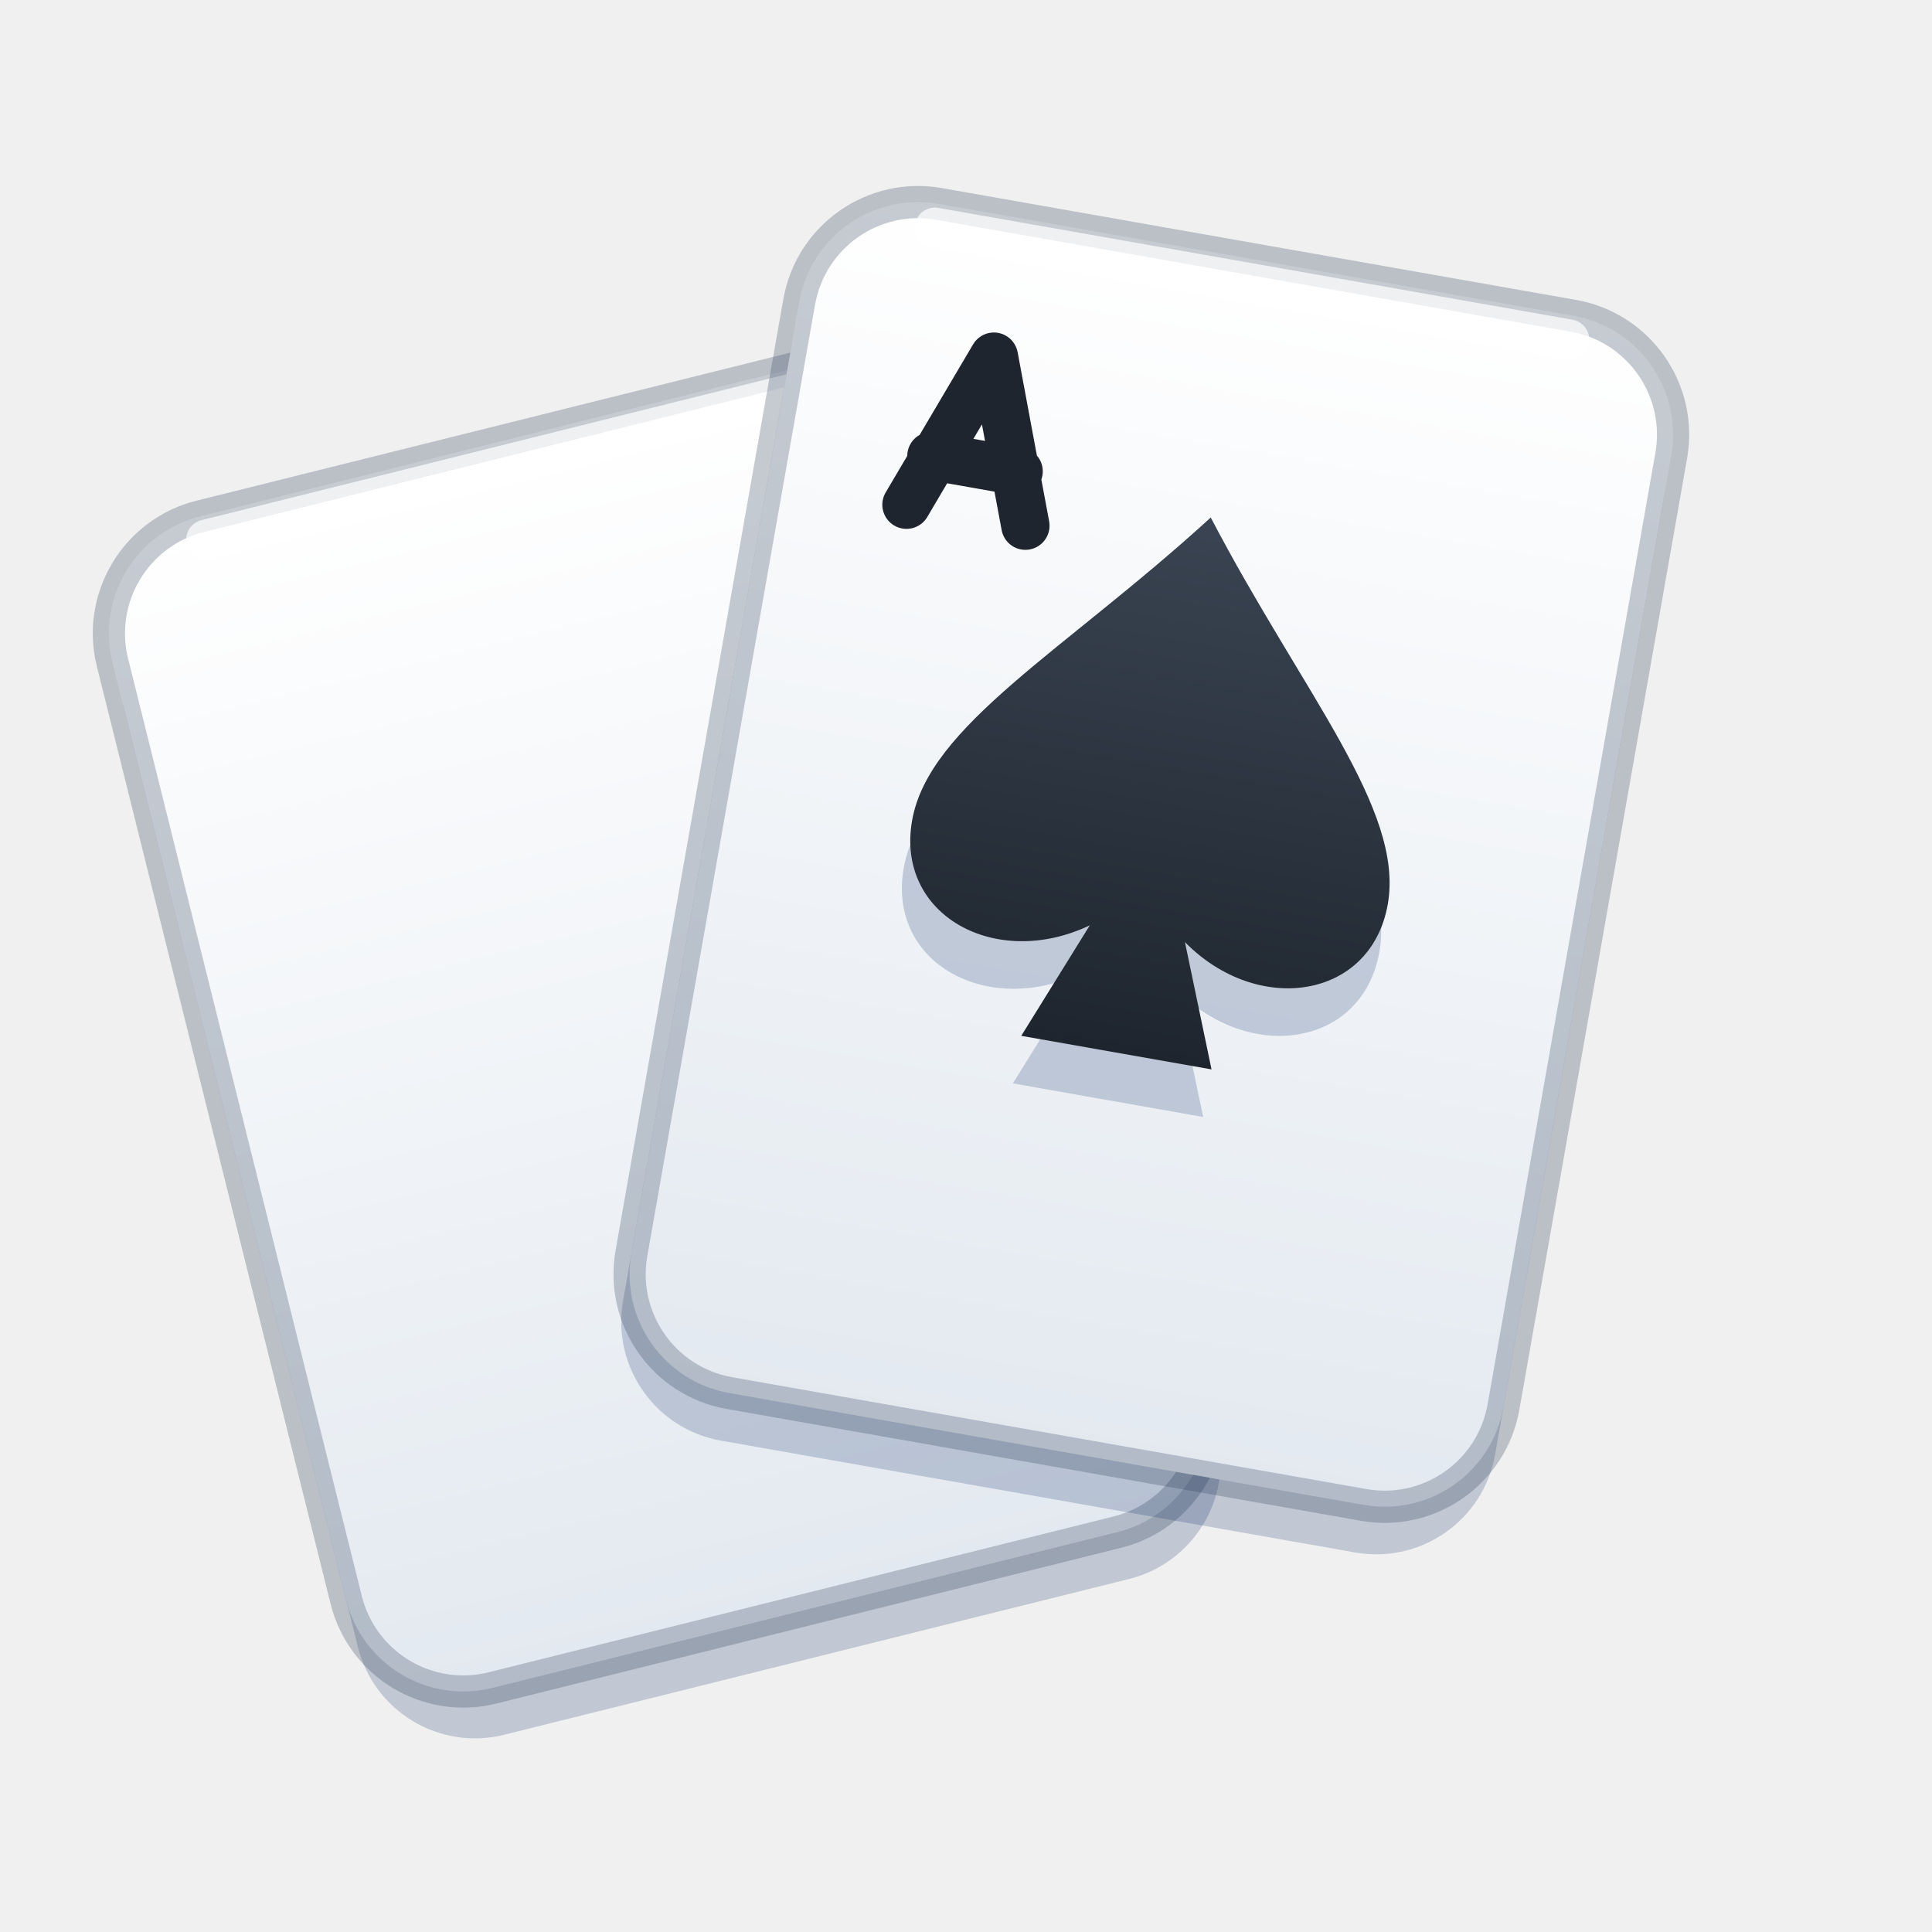
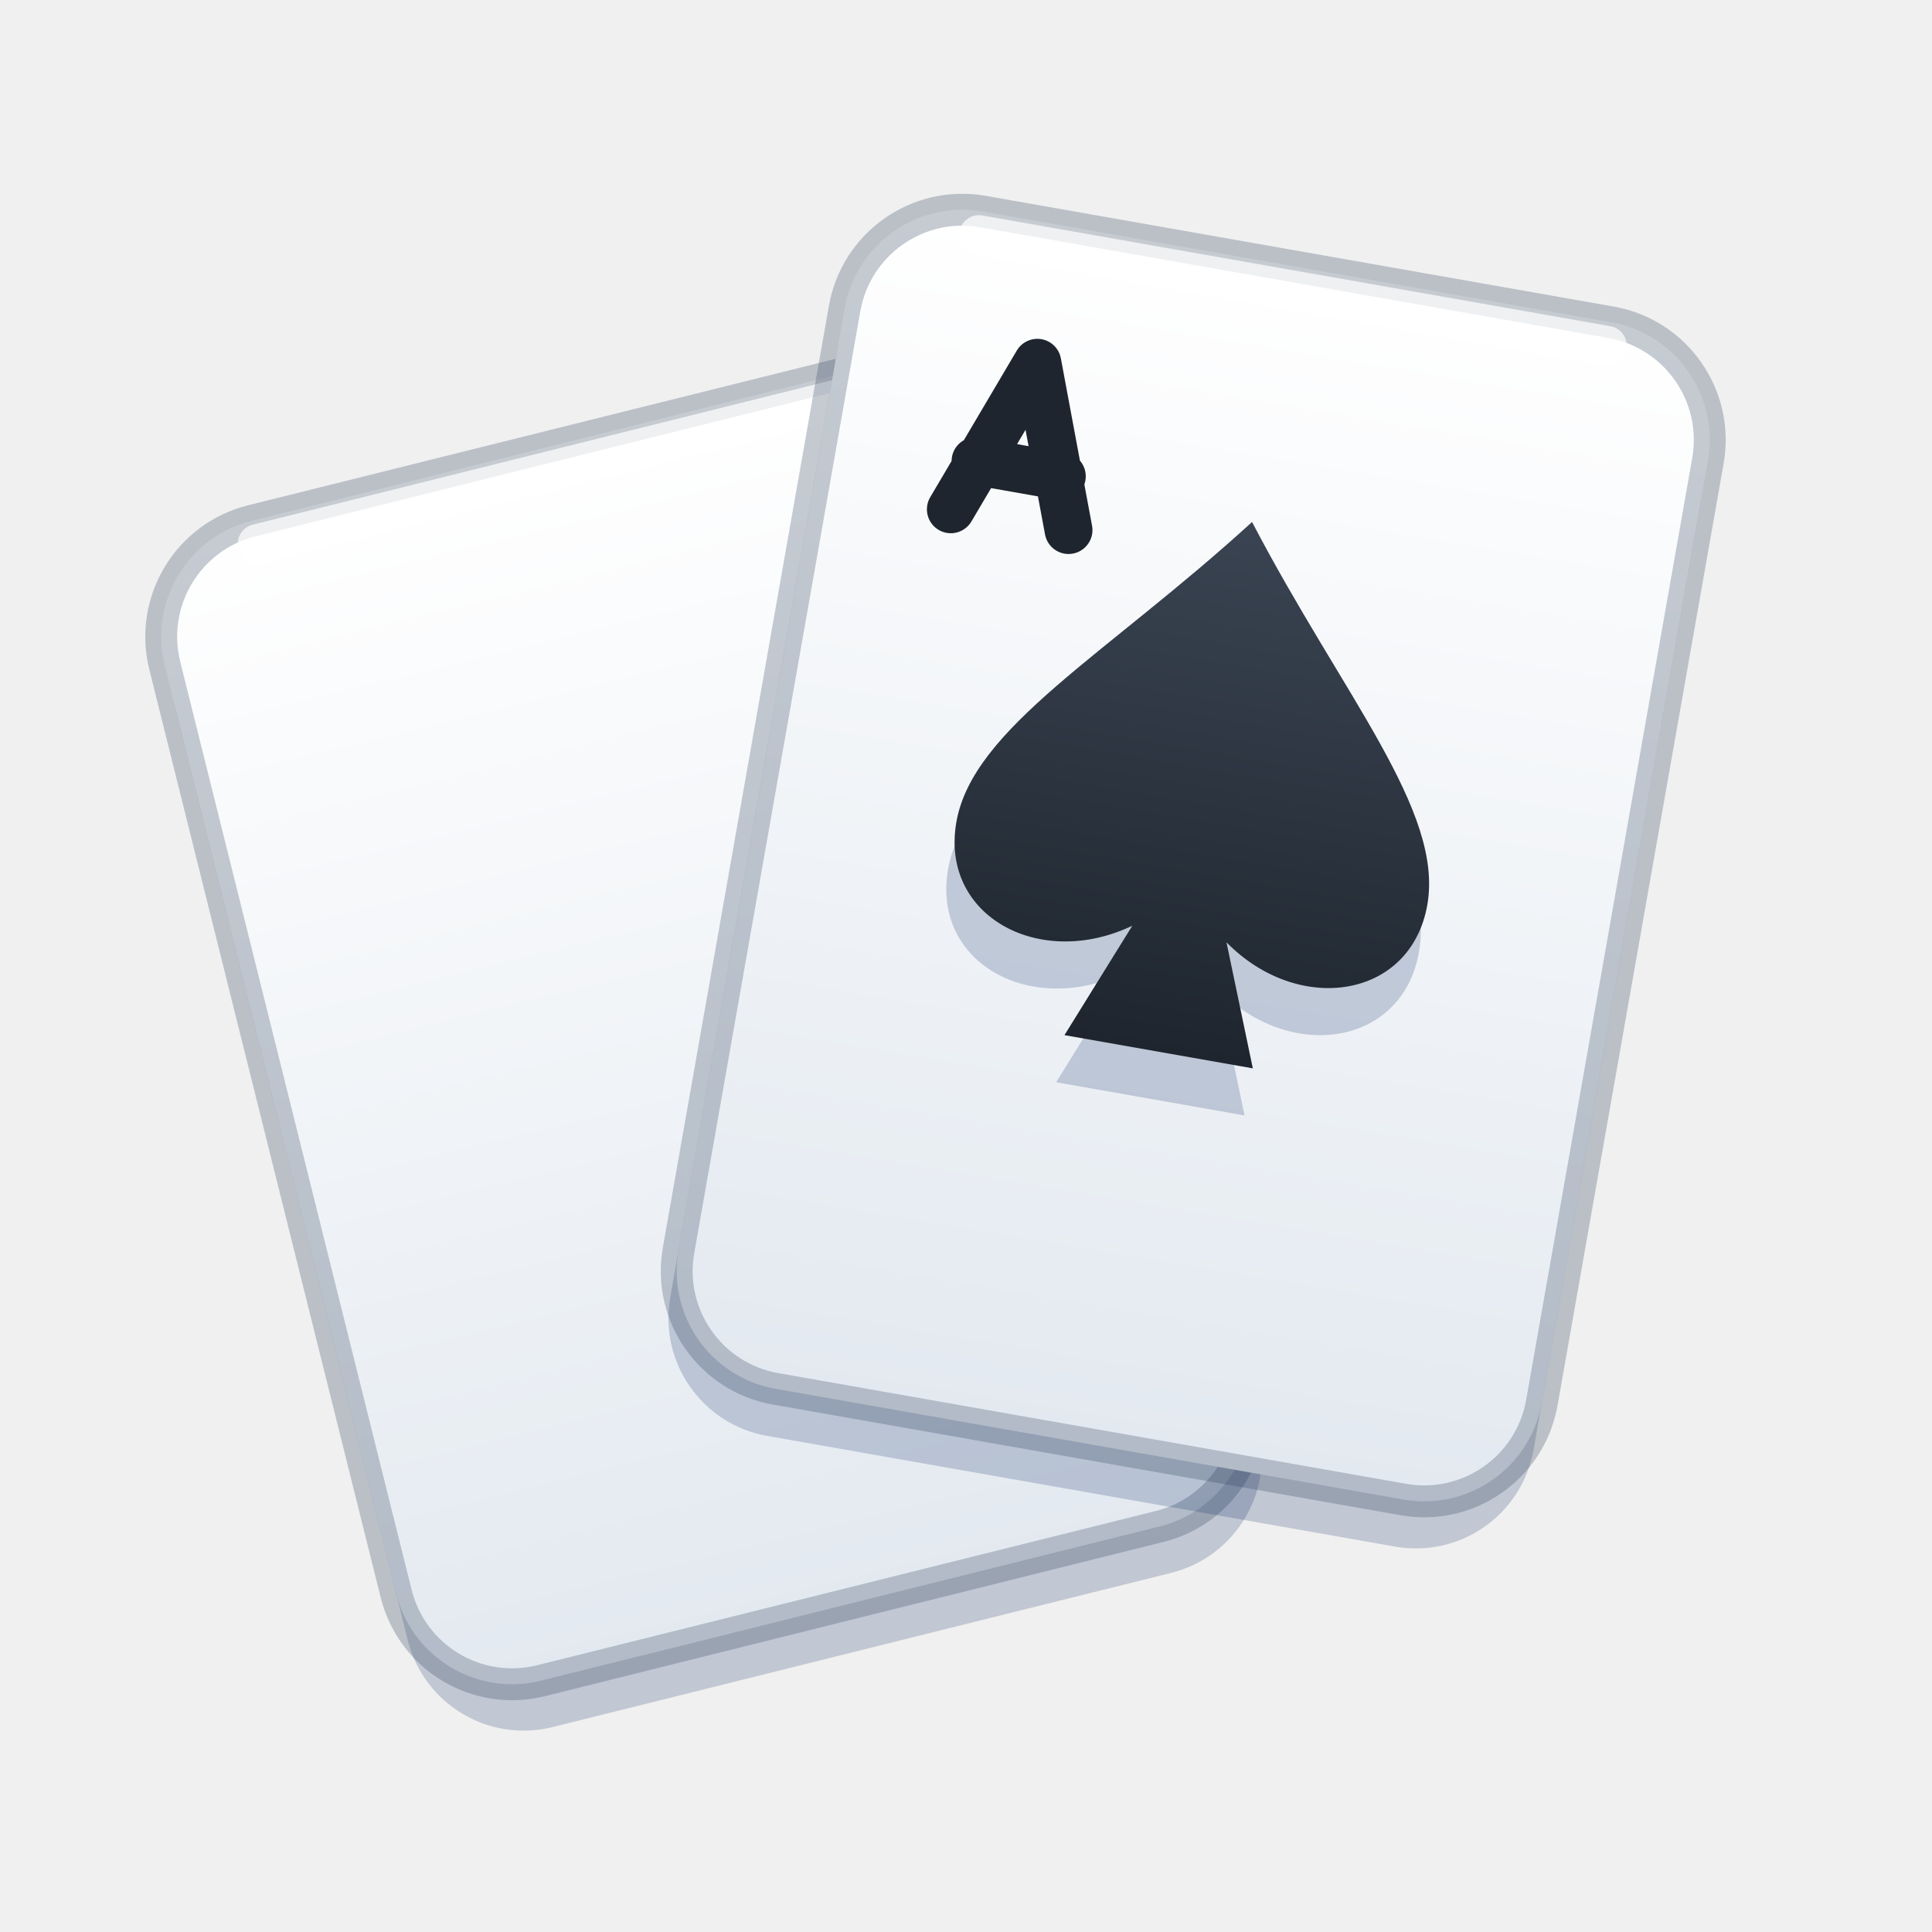
<svg xmlns="http://www.w3.org/2000/svg" viewBox="0 0 48 48" width="48" height="48">
  <defs>
    <linearGradient id="solitaire-g1" x1="0" y1="0" x2="0" y2="1">
      <stop offset="0" stop-color="#FFFFFF" />
      <stop offset="1" stop-color="#E3E9F0" />
    </linearGradient>
    <linearGradient id="solitaire-g2" x1="0" y1="0" x2="0" y2="1">
      <stop offset="0" stop-color="#FFFFFF" />
      <stop offset="1" stop-color="#E3E9F0" />
    </linearGradient>
    <linearGradient id="solitaire-g3" x1="0" y1="0" x2="0" y2="1">
      <stop offset="0" stop-color="#3A4452" />
      <stop offset="1" stop-color="#1E252E" />
    </linearGradient>
  </defs>
-   <g transform="rotate(-14 20 40)">
-     <path d="M12 10H28a3 3 0 0 1 3 3V37a3 3 0 0 1-3 3H12a3 3 0 0 1-3-3V13a3 3 0 0 1 3-3Z" fill="#08245F" fill-opacity="0.2" transform="translate(0 1.2)" />
-     <path d="M12 10H28a3 3 0 0 1 3 3V37a3 3 0 0 1-3 3H12a3 3 0 0 1-3-3V13a3 3 0 0 1 3-3Z" fill="url(#solitaire-g1)" />
-     <path d="M12 10H28a3 3 0 0 1 3 3V37a3 3 0 0 1-3 3H12a3 3 0 0 1-3-3V13a3 3 0 0 1 3-3Z" fill="none" stroke="#33465F" stroke-opacity=".28" stroke-width=".8" />
-     <path d="M12 10.6H28" fill="none" stroke="#FFFFFF" stroke-opacity=".7" stroke-width="1" stroke-linecap="round" />
-   </g>
-   <g transform="rotate(10 26 36)">
-     <path d="M18 6H34a3 3 0 0 1 3 3V33a3 3 0 0 1-3 3H18a3 3 0 0 1-3-3V9a3 3 0 0 1 3-3Z" fill="#08245F" fill-opacity="0.2" transform="translate(0 1.2)" />
-     <path d="M18 6H34a3 3 0 0 1 3 3V33a3 3 0 0 1-3 3H18a3 3 0 0 1-3-3V9a3 3 0 0 1 3-3Z" fill="url(#solitaire-g2)" />
-     <path d="M18 6H34a3 3 0 0 1 3 3V33a3 3 0 0 1-3 3H18a3 3 0 0 1-3-3V9a3 3 0 0 1 3-3Z" fill="none" stroke="#33465F" stroke-opacity=".28" stroke-width=".8" />
-     <path d="M18 6.6H34" fill="none" stroke="#FFFFFF" stroke-opacity=".7" stroke-width="1" stroke-linecap="round" />
-   </g>
-   <g transform="rotate(10 26 36)">
-     <path d="M26 12.5C29.0 16.4 32 18.8 32 21.2C32 23.6 29.3 24.5 27.2 23.0L28.4 26.0H23.6L24.8 23.0C22.7 24.5 20 23.6 20 21.2C20 18.8 23.0 16.4 26 12.5Z" fill="#08245F" fill-opacity="0.2" transform="translate(0 1.2)" />
-     <path d="M26 12.5C29.0 16.4 32 18.8 32 21.2C32 23.6 29.3 24.5 27.2 23.0L28.4 26.0H23.6L24.8 23.0C22.7 24.5 20 23.6 20 21.2C20 18.8 23.0 16.4 26 12.5Z" fill="url(#solitaire-g3)" />
-     <path d="M18.5 13.5L20 9.5L21.5 13.5M18.9 12.2H21.1" fill="none" stroke="#1E252E" stroke-width="1.2" stroke-linecap="round" stroke-linejoin="round" />
+   <g transform="translate(25.087 24.000) scale(0.99) translate(-24.0 -24.0)">
+     <g transform="rotate(-14 20 40)">
+       <path d="M12 10H28a3 3 0 0 1 3 3V37a3 3 0 0 1-3 3H12a3 3 0 0 1-3-3V13a3 3 0 0 1 3-3Z" fill="#08245F" fill-opacity="0.2" transform="translate(0 1.2)" />
+       <path d="M12 10H28a3 3 0 0 1 3 3V37a3 3 0 0 1-3 3H12a3 3 0 0 1-3-3V13a3 3 0 0 1 3-3Z" fill="url(#solitaire-g1)" />
+       <path d="M12 10H28a3 3 0 0 1 3 3V37a3 3 0 0 1-3 3H12a3 3 0 0 1-3-3V13a3 3 0 0 1 3-3Z" fill="none" stroke="#33465F" stroke-opacity=".28" stroke-width=".8" />
+       <path d="M12 10.6H28" fill="none" stroke="#FFFFFF" stroke-opacity=".7" stroke-width="1" stroke-linecap="round" />
+     </g>
+     <g transform="rotate(10 26 36)">
+       <path d="M18 6H34a3 3 0 0 1 3 3V33a3 3 0 0 1-3 3H18a3 3 0 0 1-3-3V9a3 3 0 0 1 3-3Z" fill="#08245F" fill-opacity="0.2" transform="translate(0 1.2)" />
+       <path d="M18 6H34a3 3 0 0 1 3 3V33a3 3 0 0 1-3 3H18a3 3 0 0 1-3-3V9a3 3 0 0 1 3-3Z" fill="url(#solitaire-g2)" />
+       <path d="M18 6H34a3 3 0 0 1 3 3V33a3 3 0 0 1-3 3H18a3 3 0 0 1-3-3V9a3 3 0 0 1 3-3Z" fill="none" stroke="#33465F" stroke-opacity=".28" stroke-width=".8" />
+       <path d="M18 6.6H34" fill="none" stroke="#FFFFFF" stroke-opacity=".7" stroke-width="1" stroke-linecap="round" />
+     </g>
+     <g transform="rotate(10 26 36)">
+       <path d="M26 12.5C29.0 16.4 32 18.8 32 21.2C32 23.6 29.3 24.5 27.2 23.0L28.4 26.0H23.6L24.8 23.0C22.7 24.5 20 23.6 20 21.2C20 18.8 23.0 16.4 26 12.5Z" fill="#08245F" fill-opacity="0.2" transform="translate(0 1.2)" />
+       <path d="M26 12.5C29.0 16.4 32 18.8 32 21.2C32 23.6 29.3 24.5 27.2 23.0L28.4 26.0H23.6L24.8 23.0C22.7 24.5 20 23.6 20 21.2C20 18.8 23.0 16.4 26 12.5Z" fill="url(#solitaire-g3)" />
+       <path d="M18.5 13.5L20 9.5L21.5 13.5M18.9 12.2H21.1" fill="none" stroke="#1E252E" stroke-width="1.2" stroke-linecap="round" stroke-linejoin="round" />
+     </g>
  </g>
</svg>
